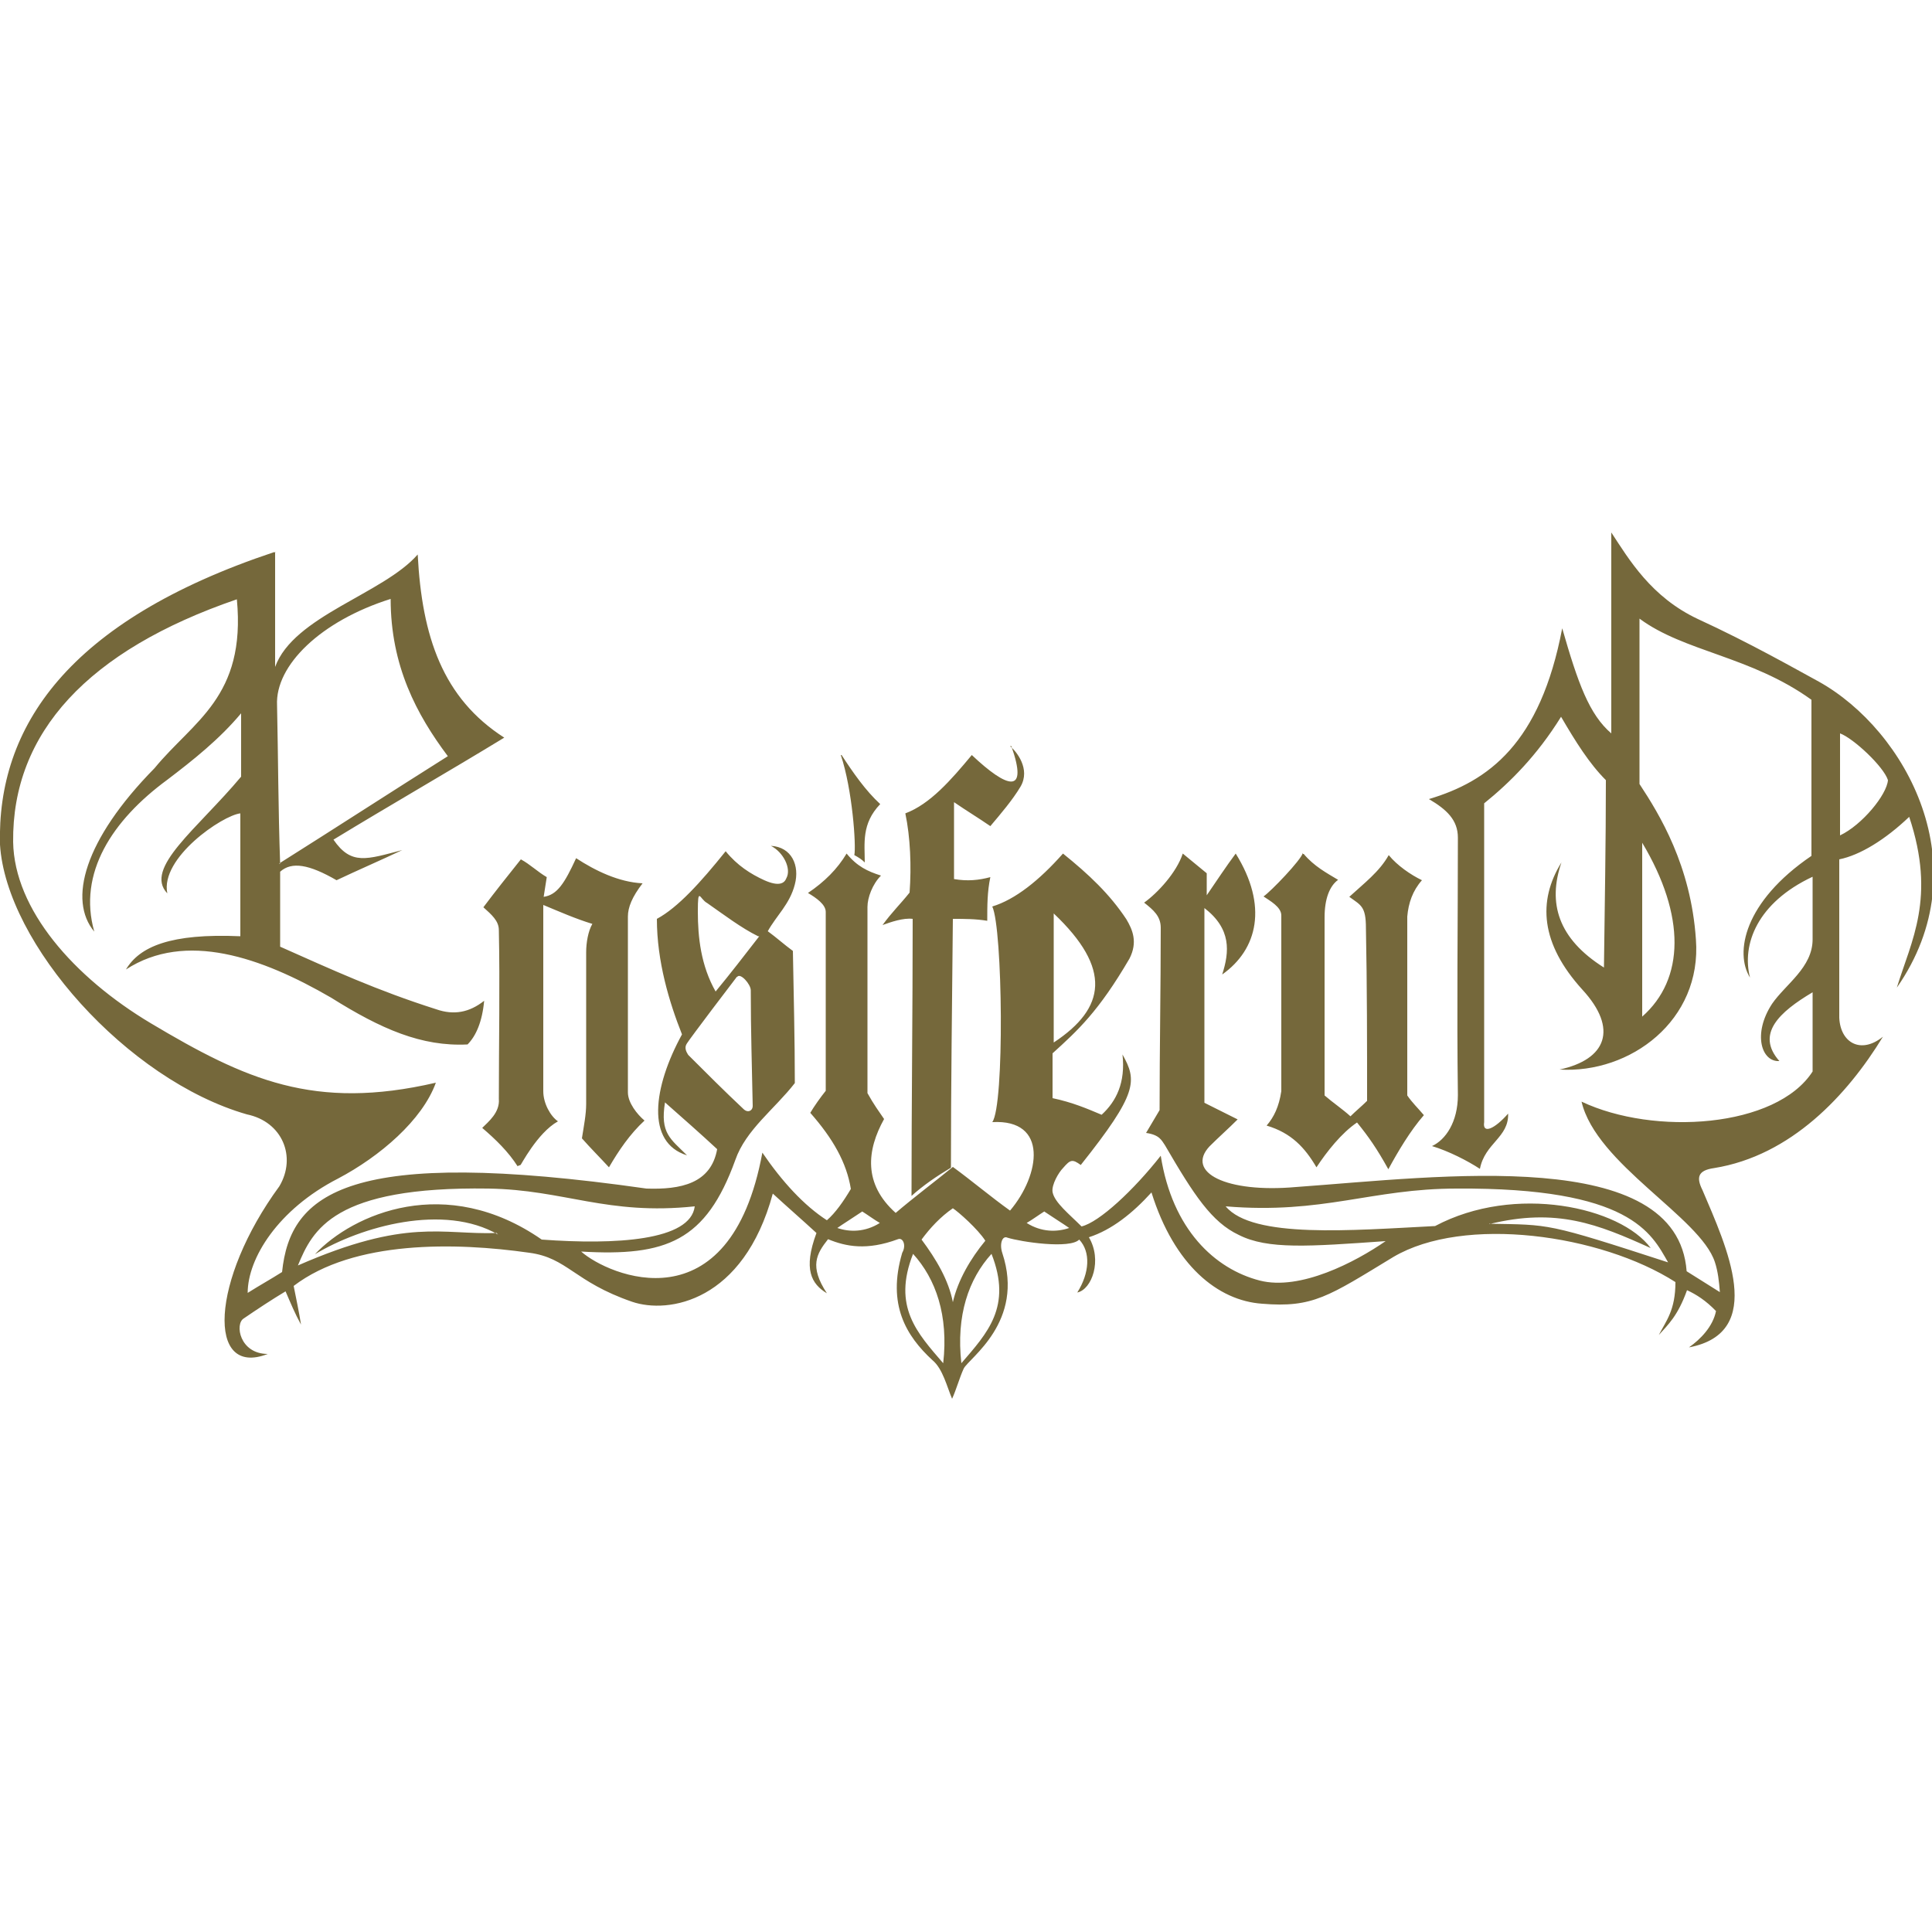
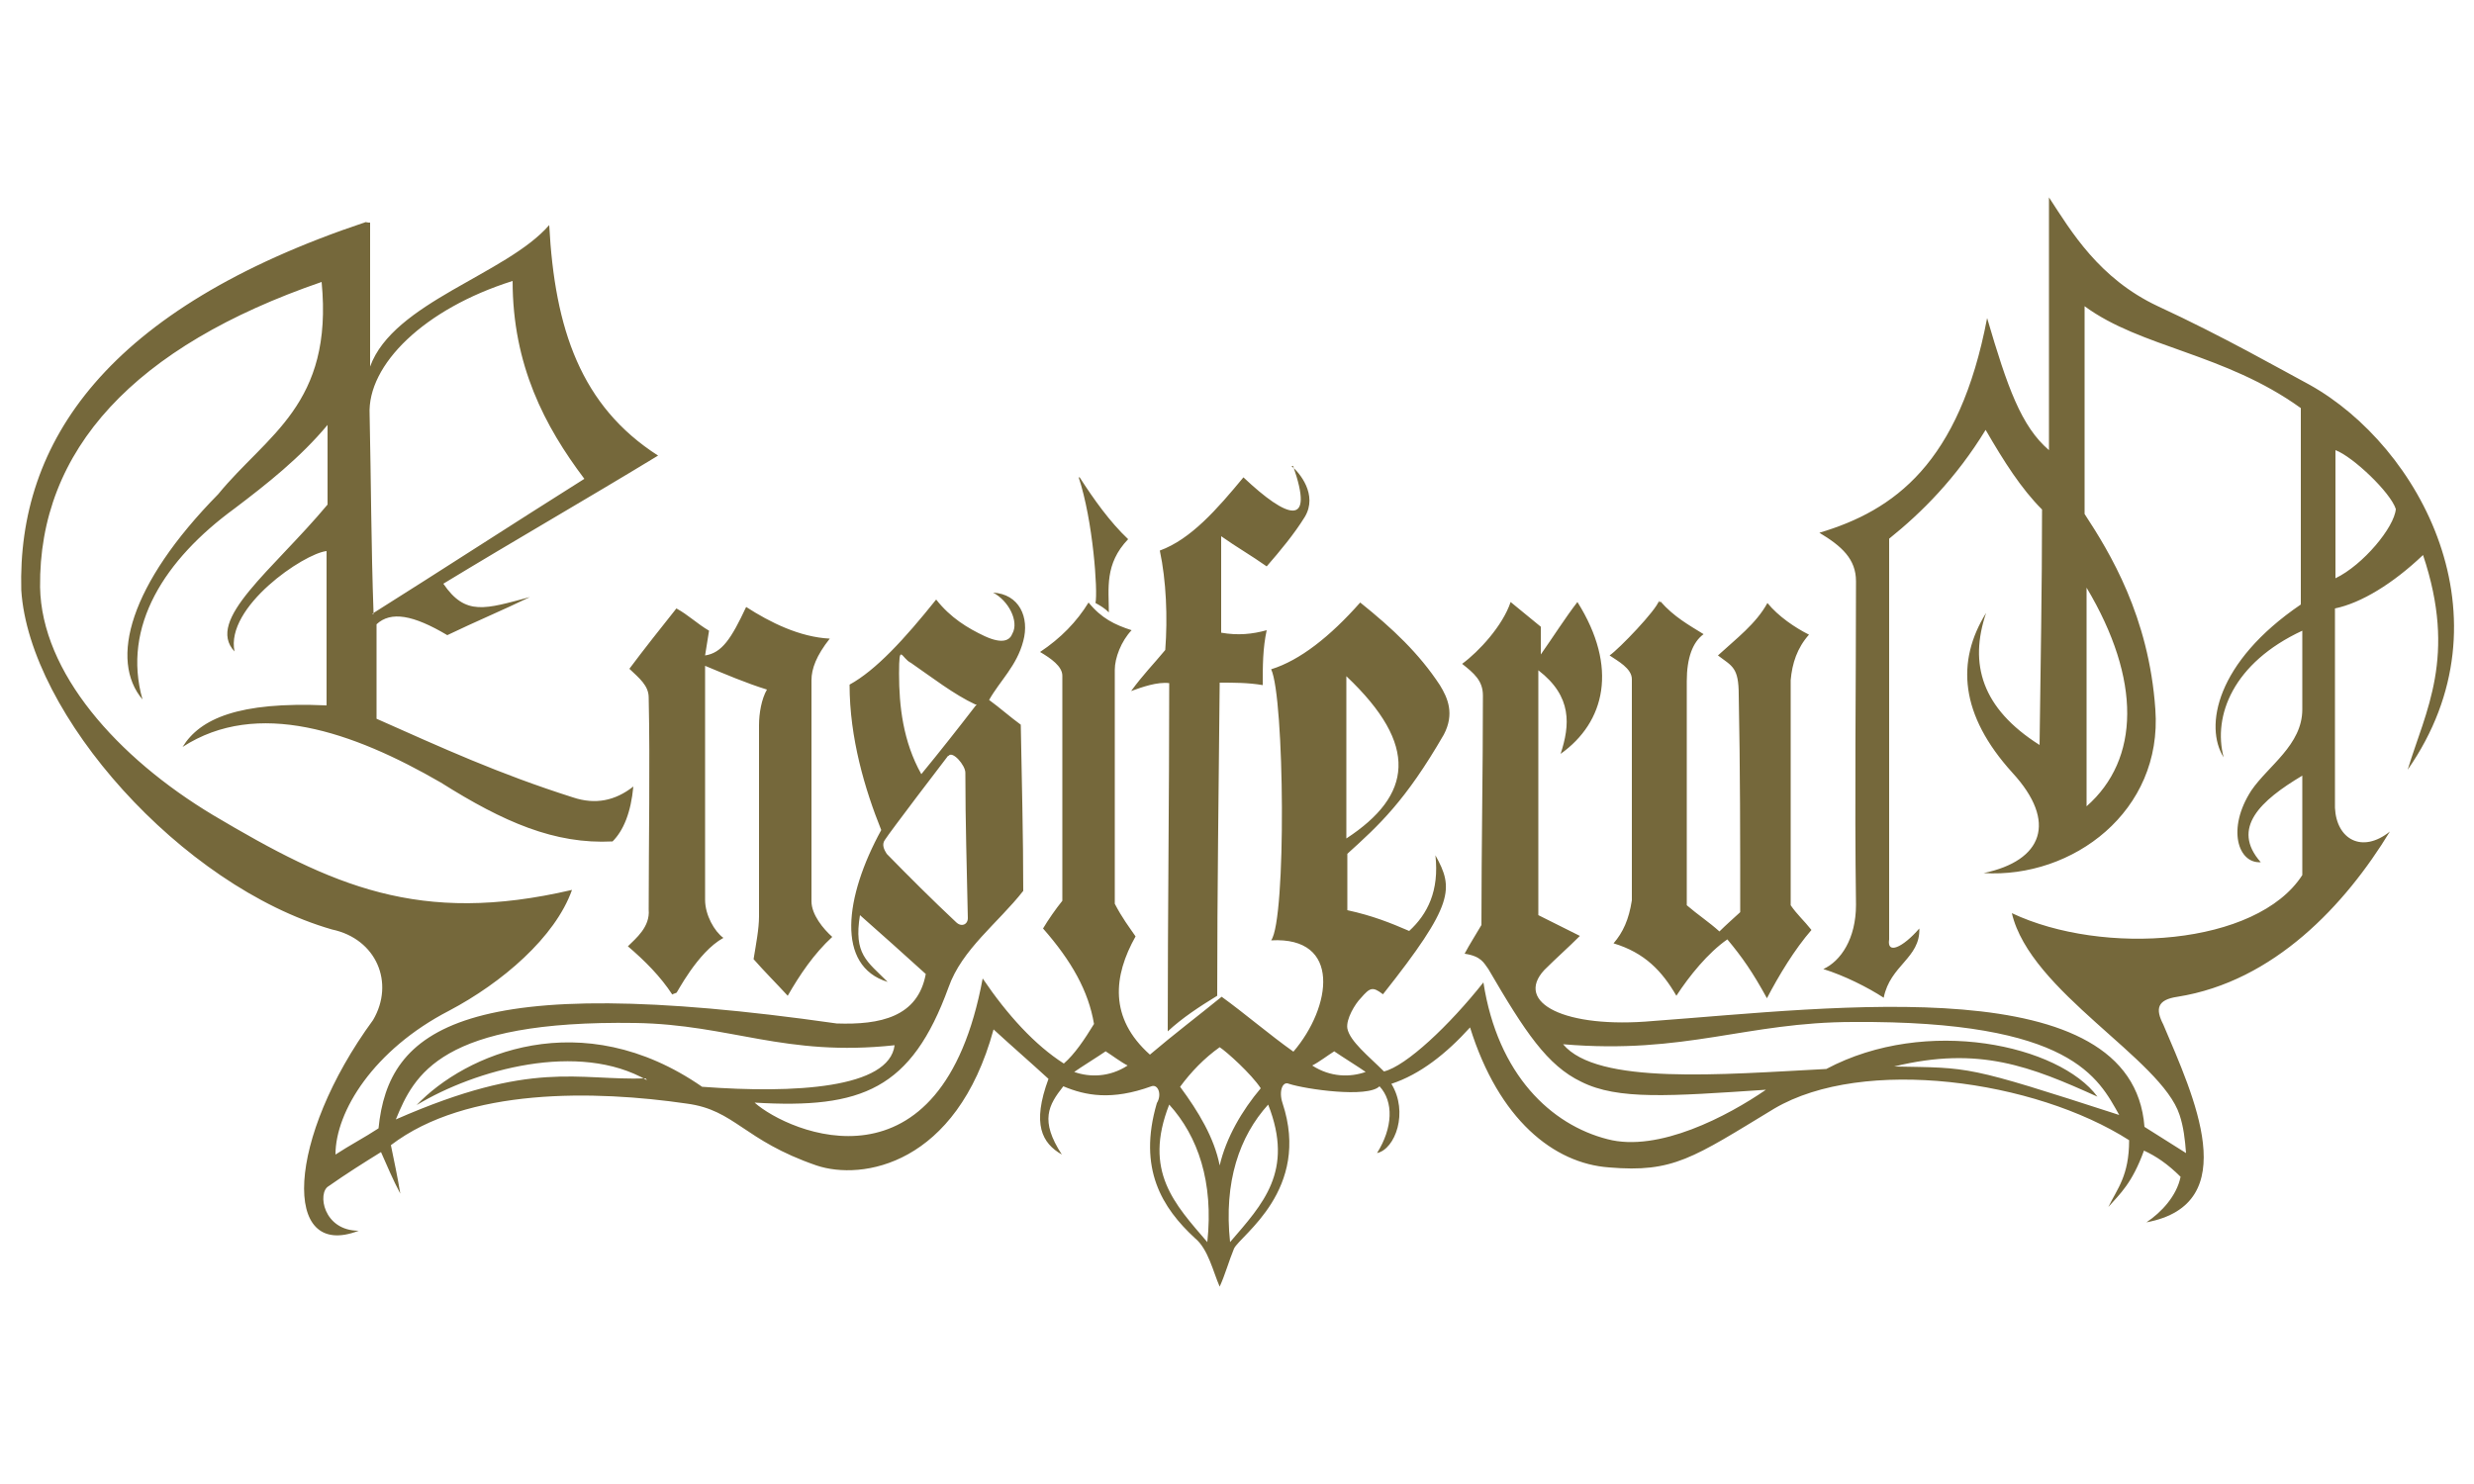
- <svg xmlns="http://www.w3.org/2000/svg" id="Calque_1" data-name="Calque 1" version="1.1" viewBox="0 0 500 500">
+ <svg xmlns="http://www.w3.org/2000/svg" id="Calque_1" data-name="Calque 1" version="1.1" viewBox="0 0 500 300">
  <defs>
    <style>
      .cls-1 {
        fill: #75683b;
        fill-rule: evenodd;
        stroke-width: 0px;
      }
    </style>
  </defs>
  <g id="surface1">
-     <path class="cls-1" d="M70.9,142.9C17.5,160.7-.8,188.2,0,218.6c1.6,25.6,32.9,60.9,63.9,69.8,9.2,1.9,12.9,11,8.4,18.6-17.8,24.3-18.9,49.6-3,43.4-7.3,0-8.6-7.8-6.2-9.2,3.5-2.4,7.3-4.9,10.8-7,1.3,3,2.4,5.7,4,8.6-.5-3.2-1.3-7-1.9-10,15.6-11.9,42-11.3,60.9-8.6,10,1.3,11.6,7.5,26.7,12.7,9.4,3.2,28.8,0,36.4-28,3.8,3.5,7.5,6.7,11.3,10.2-3.5,9.4-1.3,13.2,2.7,15.6-4.6-7-2.7-10.2.3-14,4.6,1.9,10,3,18.1,0,1.3-.5,2.2,1.6,1.1,3.5-4,13.5,1.1,21.6,7.8,27.8,2.7,2.2,3.8,7,5.1,10,1.1-2.4,1.9-5.4,3-7.8,1.3-2.7,15.9-12.1,10-29.9-.8-2.4,0-4.6,1.3-4,3.5,1.1,16.2,3,18.6.5,3,3.2,2.7,8.6-.5,13.7,3.8-.8,6.5-8.4,3-14.3,5.9-1.9,11.3-6.2,16.2-11.6,5.9,18.9,17.2,28,28.6,28.8,13.2,1.1,17.2-1.9,34-12.1,18.3-10.8,53.6-5.9,73,6.5,0,7.3-2.4,10-4.3,13.7,2.4-2.7,4.9-4.9,7.3-11.6,2.4,1.1,4.9,2.7,7.5,5.4-.8,4-4,7.3-7,9.4,20.2-3.8,9.7-26.1,3.5-40.7-1.6-3.2-1.3-5.1,3-5.7,19.9-3.2,34.5-18.9,43.7-34-5.7,4.6-11,1.6-11.3-4.9v-41c5.4-1.1,11.9-5.1,18.1-11,7,21,.5,32.1-3.2,44.2,21.8-31.3,2.4-66.6-20.2-79.2-5.9-3.2-17.8-10-31.3-16.2-12.1-5.7-17.8-15.4-22.4-22.4v52c-5.7-4.9-8.6-12.9-12.7-27.2-5.7,29.9-19.1,39.6-34.5,44.2,4.6,2.7,7.5,5.4,7.5,10,0,22.1-.3,44.5,0,66.6,0,7-3.2,11.6-6.7,13.2,4.3,1.3,9.2,3.8,12.4,5.9,1.3-6.7,7.5-8.1,7.3-14.3-3.5,4-6.7,5.4-6.2,2.2v-82.5c6.7-5.4,13.7-12.4,19.9-22.4,3.8,6.5,7.3,12.1,11.6,16.4,0,16.2-.3,32.3-.5,48.5-11.9-7.5-14.6-16.7-11-27.2-6.2,10-5.4,21,5.4,32.9,9.4,10.2,6.2,18.1-5.9,20.7,18.3,1.1,36.9-12.7,35.3-33.7-1.3-19.1-9.4-32.3-14.6-40.2v-42.8c11.6,8.6,28.8,9.7,44.5,21v40.4c-17.5,11.9-19.9,25.1-15.9,31.5-2.2-8.6,1.9-19.4,16.2-26.1v16.2c0,7.3-7,11.6-10.5,16.7-5.1,7.8-2.7,15.1,1.9,14.8-6.2-7,0-12.7,8.6-17.8v20.5c-9.4,14.6-41,16.7-59.8,7.8,3.8,16.2,30.7,29.9,34.5,41.5.8,2.4,1.1,5.1,1.3,7.8l-8.6-5.4c-2.4-32.6-63.6-24.5-101.1-21.8-18.1,1.6-28.6-3.8-22.4-10.5,2.4-2.4,4.9-4.6,7.3-7l-8.6-4.3v-50.4c7,5.4,6.5,11.3,4.6,17.2,9.2-6.5,11.9-17.8,3.5-31.3-2.4,3.2-5.1,7.3-7.5,10.8v-5.7c-1.9-1.6-4.3-3.5-6.2-5.1-1.6,4.9-6.5,10.2-10,12.7,2.4,1.9,4.3,3.5,4.3,6.5,0,15.6-.3,31.3-.3,47.2-1.1,1.9-2.4,4-3.5,5.9,3.5.5,4,1.9,4.9,3.2,7.5,12.9,12.1,19.9,19.1,23.2,7.5,3.8,18.1,3,38,1.6-7.8,5.4-22.1,12.9-32.6,10.2-11.6-3-22.6-13.2-25.6-32.3-7,8.9-15.9,17.2-20.5,18.3-3.2-3.2-7-6.2-7.5-8.9-.3-1.9,1.6-5.1,2.7-6.2,1.9-2.2,2.4-2.4,4.6-.8,14.8-18.6,14.6-21.8,10.8-28.6.8,7.3-1.6,12.1-5.4,15.6-3.8-1.6-7.5-3.2-12.7-4.3v-11.6c6.5-5.9,11.9-10.8,19.9-24.5,2.2-4.3.8-7.5-.8-10.2-4.3-6.5-9.7-11.6-16.4-17-6.2,7-12.4,11.9-18.3,13.7,2.7,5.7,3.2,51.5,0,55.8,14.6-.8,12.4,13.7,4.6,22.9-4.9-3.5-10-7.8-14.8-11.3-4.9,4-10,7.8-14.8,11.9-8.4-7.5-7.5-16.2-3-24.3-1.3-1.9-2.7-3.8-4.3-6.7v-48.2c0-2.4,1.3-5.9,3.5-8.1-3.5-1.1-6.2-2.4-8.9-5.7-2.4,4-5.7,7.3-10,10.2,2.2,1.3,4.6,3,4.6,4.9v46.3c-1.3,1.6-3,4-4,5.7,5.9,6.7,9.4,12.9,10.5,19.7-1.9,3.2-4,6.2-6.2,8.1-5.9-3.8-11.6-10-16.7-17.5-8.4,45.5-39.9,31.8-46.9,25.6,22.1,1.3,32.3-2.7,39.9-23.7,2.7-7.8,10.2-13.2,15.4-19.9,0-11.3-.3-22.9-.5-34.2-2.2-1.6-4.3-3.5-6.5-5.1,2.2-4,5.7-7,7-12.1,1.3-4.9-.8-9.7-6.2-10,3.2,1.6,5.4,5.9,4,8.4-.5,1.3-1.9,2.2-5.7.5-3.5-1.6-7-3.8-10-7.5-6.5,8.1-12.4,14.6-17.8,17.5,0,11,3.2,21.6,6.5,29.9-7.5,13.7-9.4,28,1.3,31.3-4.3-4.3-7-5.7-5.7-13.7,4.3,3.8,9.2,8.1,13.5,12.1-1.6,8.9-9.4,10.5-18.3,10.2-77.1-11-92.2,1.1-94.3,21.6-3,1.9-5.9,3.5-8.9,5.4,0-8.9,7.8-21.6,23.4-29.6,10.8-5.7,21.8-15.1,25.3-24.8-31.5,7.3-49.3-.8-73.8-15.4-19.9-11.9-35.3-29.4-35.6-46.9-.3-28.3,19.4-49.6,57.9-62.8,2.4,25.3-11.3,31.5-21.3,43.7-18.3,18.6-22.4,34.2-15.6,42.3-4.3-15.1,4.6-28.8,18.9-39.3,6.7-5.1,13.5-10.5,19.1-17.2v16.4c-11.3,13.5-25.3,23.7-19.1,30.2-1.9-9.2,14.3-20.2,18.9-20.7v31.8c-18.1-.8-26.1,2.7-29.6,8.6,15.4-10,35-3.2,53.1,7.3,12.9,8.1,23.4,12.7,35.3,12.1,2.2-2.2,3.8-5.9,4.3-11.3-3.8,3-7.8,3.8-12.4,2.2-15.4-4.9-26.9-10.2-40.4-16.2v-19.4c3-2.7,7.5-1.9,14.6,2.2,5.7-2.7,11.3-5.1,17-7.8-9.2,2.4-13.2,4-17.8-2.7,14.6-8.9,29.6-17.5,44.2-26.4-15.9-10.2-21.3-26.1-22.4-47.4-8.9,10.2-32.1,15.9-36.9,29.1v-29.6h.3ZM72.2,223.5c14.6-9.2,29.1-18.6,43.7-27.8-8.1-10.8-14.8-23.4-14.8-40.7-18.1,5.7-29.9,17.2-29.4,27.5.3,14,.3,26.9.8,41h-.3ZM128.6,319.1c-14.3.5-23.2-4-51.5,8.4,3.8-9.2,9.2-20.5,49.3-19.9,19.7.3,30.7,7,53.4,4.6-1.1,8.9-20.5,10-39.6,8.6-24.8-17.2-48.8-6.7-58.7,3.8,12.1-7.3,33.4-13.2,47.4-5.1l-.3-.3ZM134,301.9c-2.4-3.8-5.7-7-9.2-10,1.6-1.6,4.6-4,4.3-7.5,0-14.3.3-29.6,0-43.7,0-2.4-1.9-4-4-5.9,3-4,6.5-8.4,9.7-12.4,2.4,1.3,4.3,3.2,6.7,4.6l-.8,5.1c3.5-.5,5.4-3.5,8.4-10,4.9,3.2,11,6.2,17.2,6.5-2.7,3.5-3.8,6.2-3.8,8.6v45.5c0,2.7,2.4,5.7,4.3,7.3-3.8,3.5-6.7,7.8-9.2,12.1-2.2-2.4-4.9-5.1-7-7.5.5-3.2,1.1-6.2,1.1-8.9v-39.3c0-2.4.5-5.4,1.6-7.3-4.3-1.3-8.6-3.2-12.7-4.9v48.2c0,3.2,1.9,6.5,3.8,7.8-5.4,3-9.7,11.6-9.7,11.3l-.8.3ZM196.5,242.3c-3.8,4.9-7.5,9.7-11.3,14.3-3.8-6.7-4.6-14-4.6-20.7s.5-3.2,2.4-2.2c4.3,3,8.9,6.5,13.2,8.6h.3ZM190.8,252.8c.8-1.1,3.5,1.9,3.5,3.5,0,10.5.3,19.7.5,29.9,0,1.3-1.3,1.9-2.4.8-4.9-4.6-9.7-9.4-14.3-14-.5-.8-1.1-1.9-.3-3,.8-1.3,12.1-16.2,12.9-17.2ZM217.8,195.4c3,4.6,6.2,9.2,10,12.7-4.9,5.1-4,10.2-4,15.1-.8-.8-1.6-1.3-2.7-1.9.5-2.4-.5-17-3.5-25.9h.3ZM261.7,193c4.6,12.9-1.1,11-10.2,2.4-5.4,6.5-10.8,12.7-17.2,15.1,1.3,6.2,1.6,13.7,1.1,20.5-2.4,3-4.6,5.1-7,8.4,2.2-.8,5.4-1.9,7.8-1.6,0,23.7-.3,47.7-.3,71.7,3-2.7,6.5-5.1,10.2-7.3,0-21.6.3-42.3.5-64.4,3,0,5.9,0,8.9.5,0-4,0-7.5.8-11.3-3,.8-5.9,1.1-9.4.5v-19.9c3.2,2.2,6.2,4,9.4,6.2,2.7-3.2,5.7-6.7,7.8-10.2,2.7-4.6-1.1-9.2-2.7-10.5h.3ZM223.1,313.5c1.3.8,3.2,2.2,4.6,3-3.8,2.4-7.8,2.4-11,1.3,1.1-.8,4.9-3.2,6.5-4.3ZM270.3,313.5c-1.3.8-3.2,2.2-4.6,3,3.8,2.4,7.8,2.4,11,1.3-1.1-.8-4.9-3.2-6.5-4.3ZM246.6,312.7c-3.2,2.2-5.9,5.1-8.1,8.1,3.8,5.1,7,10.5,8.1,16.2,1.3-5.7,4.6-11.3,8.4-15.9-1.9-3-7-7.5-8.4-8.4ZM236.3,324.5c5.9,6.5,9.2,15.9,7.8,28.3-6.7-7.8-13.2-14.6-7.8-28.3ZM256.6,324.5c-5.9,6.5-9.2,15.9-7.8,28.3,6.7-7.8,13.2-14.6,7.8-28.3ZM272.7,236.4c15.1,14.3,13.5,24.5,0,33.4,0,0,0-33.4,0-33.4ZM337.4,221c2.7,3.2,5.9,4.9,8.9,6.7-2.2,1.6-3.5,4.9-3.5,9.7v46.1c2.2,1.9,4.6,3.5,6.7,5.4,1.3-1.3,3-2.7,4.3-4,0-14.8,0-29.6-.3-44.7,0-5.7-1.3-5.9-4.3-8.1,3.8-3.5,7.8-6.5,10.2-10.8,2.2,2.7,5.7,5.1,8.6,6.5-2.4,2.7-3.5,5.9-3.8,9.4v46.3c1.3,1.9,2.7,3.2,4.3,5.1-3.5,4-6.7,9.4-9.2,14-3-5.4-5.1-8.4-8.1-12.1-4,2.7-7.8,7.5-10.5,11.6-3-5.1-6.5-8.9-12.9-10.8,1.9-2.2,3.2-4.9,3.8-8.9v-45.5c0-2.2-3-3.8-4.6-4.9,1.9-1.3,9.7-9.4,10.2-11.3v.3ZM385.4,316.7c15.9.3,14.6-.3,46.3,10-4.3-7.5-9.7-19.4-54.7-19.1-22.1,0-34.5,6.7-59.8,4.6,7,8.4,32.6,6.2,54.2,5.1,20.7-11,48-4.9,55.8,5.7-13.7-6.2-24.3-10.5-41.8-6.2ZM425,218.1c11.3,18.9,11,35.3,0,45,0,0,0-45.3,0-45ZM476.2,189.8v26.4c5.7-2.7,12.1-10.5,12.4-14.3-1.1-3.5-8.9-10.8-12.4-12.1" />
+     <path class="cls-1" d="M73.9,44.9C21.5,62.4,3.5,89.4,4.3,119.3c1.6,25.1,32.3,59.8,62.8,68.6,9,1.9,12.7,10.8,8.3,18.3-17.5,23.9-18.6,48.7-2.9,42.6-7.2,0-8.4-7.7-6.1-9,3.4-2.4,7.2-4.8,10.6-6.9,1.3,2.9,2.4,5.6,3.9,8.4-.5-3.1-1.3-6.9-1.9-9.8,15.3-11.7,41.3-11.1,59.8-8.4,9.8,1.3,11.4,7.4,26.2,12.5,9.2,3.1,28.3,0,35.8-27.5,3.7,3.4,7.4,6.6,11.1,10-3.4,9.2-1.3,13,2.7,15.3-4.5-6.9-2.7-10,.3-13.8,4.5,1.9,9.8,2.9,17.8,0,1.3-.5,2.2,1.6,1.1,3.4-3.9,13.3,1.1,21.2,7.7,27.3,2.7,2.2,3.7,6.9,5,9.8,1.1-2.4,1.9-5.3,2.9-7.7,1.3-2.7,15.6-11.9,9.8-29.4-.8-2.4,0-4.5,1.3-3.9,3.4,1.1,15.9,2.9,18.3.5,2.9,3.1,2.7,8.4-.5,13.5,3.7-.8,6.4-8.3,2.9-14,5.8-1.9,11.1-6.1,15.9-11.4,5.8,18.6,16.9,27.5,28.1,28.3,13,1.1,16.9-1.9,33.4-11.9,18-10.6,52.6-5.8,71.7,6.4,0,7.2-2.4,9.8-4.2,13.5,2.4-2.7,4.8-4.8,7.2-11.4,2.4,1.1,4.8,2.7,7.4,5.3-.8,3.9-3.9,7.2-6.9,9.2,19.8-3.7,9.5-25.6,3.4-40-1.6-3.1-1.3-5,2.9-5.6,19.5-3.1,33.9-18.6,42.9-33.4-5.6,4.5-10.8,1.6-11.1-4.8v-40.3c5.3-1.1,11.7-5,17.8-10.8,6.9,20.6.5,31.5-3.1,43.4,21.4-30.7,2.4-65.4-19.8-77.8-5.8-3.1-17.5-9.8-30.7-15.9-11.9-5.6-17.5-15.1-22-22v51.1c-5.6-4.8-8.4-12.7-12.5-26.7-5.6,29.4-18.8,38.9-33.9,43.4,4.5,2.7,7.4,5.3,7.4,9.8,0,21.7-.3,43.7,0,65.4,0,6.9-3.1,11.4-6.6,13,4.2,1.3,9,3.7,12.2,5.8,1.3-6.6,7.4-8,7.2-14-3.4,3.9-6.6,5.3-6.1,2.2v-81c6.6-5.3,13.5-12.2,19.5-22,3.7,6.4,7.2,11.9,11.4,16.1,0,15.9-.3,31.7-.5,47.6-11.7-7.4-14.3-16.4-10.8-26.7-6.1,9.8-5.3,20.6,5.3,32.3,9.2,10,6.1,17.8-5.8,20.3,18,1.1,36.2-12.5,34.7-33.1-1.3-18.8-9.2-31.7-14.3-39.5v-42c11.4,8.4,28.3,9.5,43.7,20.6v39.7c-17.2,11.7-19.5,24.7-15.6,30.9-2.2-8.4,1.9-19.1,15.9-25.6v15.9c0,7.2-6.9,11.4-10.3,16.4-5,7.7-2.7,14.8,1.9,14.5-6.1-6.9,0-12.5,8.4-17.5v20.1c-9.2,14.3-40.3,16.4-58.7,7.7,3.7,15.9,30.2,29.4,33.9,40.8.8,2.4,1.1,5,1.3,7.7l-8.4-5.3c-2.4-32-62.5-24.1-99.3-21.4-17.8,1.6-28.1-3.7-22-10.3,2.4-2.4,4.8-4.5,7.2-6.9l-8.4-4.2v-49.5c6.9,5.3,6.4,11.1,4.5,16.9,9-6.4,11.7-17.5,3.4-30.7-2.4,3.1-5,7.2-7.4,10.6v-5.6c-1.9-1.6-4.2-3.4-6.1-5-1.6,4.8-6.4,10-9.8,12.5,2.4,1.9,4.2,3.4,4.2,6.4,0,15.3-.3,30.7-.3,46.4-1.1,1.9-2.4,3.9-3.4,5.8,3.4.5,3.9,1.9,4.8,3.1,7.4,12.7,11.9,19.5,18.8,22.8,7.4,3.7,17.8,2.9,37.3,1.6-7.7,5.3-21.7,12.7-32,10-11.4-2.9-22.2-13-25.1-31.7-6.9,8.7-15.6,16.9-20.1,18-3.1-3.1-6.9-6.1-7.4-8.7-.3-1.9,1.6-5,2.7-6.1,1.9-2.2,2.4-2.4,4.5-.8,14.5-18.3,14.3-21.4,10.6-28.1.8,7.2-1.6,11.9-5.3,15.3-3.7-1.6-7.4-3.1-12.5-4.2v-11.4c6.4-5.8,11.7-10.6,19.5-24.1,2.2-4.2.8-7.4-.8-10-4.2-6.4-9.5-11.4-16.1-16.7-6.1,6.9-12.2,11.7-18,13.5,2.7,5.6,3.1,50.6,0,54.8,14.3-.8,12.2,13.5,4.5,22.5-4.8-3.4-9.8-7.7-14.5-11.1-4.8,3.9-9.8,7.7-14.5,11.7-8.3-7.4-7.4-15.9-2.9-23.9-1.3-1.9-2.7-3.7-4.2-6.6v-47.3c0-2.4,1.3-5.8,3.4-8-3.4-1.1-6.1-2.4-8.7-5.6-2.4,3.9-5.6,7.2-9.8,10,2.2,1.3,4.5,2.9,4.5,4.8v45.5c-1.3,1.6-2.9,3.9-3.9,5.6,5.8,6.6,9.2,12.7,10.3,19.3-1.9,3.1-3.9,6.1-6.1,8-5.8-3.7-11.4-9.8-16.4-17.2-8.3,44.7-39.2,31.2-46.1,25.1,21.7,1.3,31.7-2.7,39.2-23.3,2.7-7.7,10-13,15.1-19.5,0-11.1-.3-22.5-.5-33.6-2.2-1.6-4.2-3.4-6.4-5,2.2-3.9,5.6-6.9,6.9-11.9,1.3-4.8-.8-9.5-6.1-9.8,3.1,1.6,5.3,5.8,3.9,8.3-.5,1.3-1.9,2.2-5.6.5-3.4-1.6-6.9-3.7-9.8-7.4-6.4,8-12.2,14.3-17.5,17.2,0,10.8,3.1,21.2,6.4,29.4-7.4,13.5-9.2,27.5,1.3,30.7-4.2-4.2-6.9-5.6-5.6-13.5,4.2,3.7,9,8,13.3,11.9-1.6,8.7-9.2,10.3-18,10-75.7-10.8-90.6,1.1-92.6,21.2-2.9,1.9-5.8,3.4-8.7,5.3,0-8.7,7.7-21.2,23-29.1,10.6-5.6,21.4-14.8,24.8-24.4-30.9,7.2-48.4-.8-72.5-15.1-19.5-11.7-34.7-28.9-35-46.1-.3-27.8,19.1-48.7,56.9-61.7,2.4,24.8-11.1,30.9-20.9,42.9-18,18.3-22,33.6-15.3,41.5-4.2-14.8,4.5-28.3,18.6-38.6,6.6-5,13.3-10.3,18.8-16.9v16.1c-11.1,13.3-24.8,23.3-18.8,29.7-1.9-9,14-19.8,18.6-20.3v31.2c-17.8-.8-25.6,2.7-29.1,8.4,15.1-9.8,34.4-3.1,52.2,7.2,12.7,8,23,12.5,34.7,11.9,2.2-2.2,3.7-5.8,4.2-11.1-3.7,2.9-7.7,3.7-12.2,2.2-15.1-4.8-26.4-10-39.7-15.9v-19.1c2.9-2.7,7.4-1.9,14.3,2.2,5.6-2.7,11.1-5,16.7-7.7-9,2.4-13,3.9-17.5-2.7,14.3-8.7,29.1-17.2,43.4-25.9-15.6-10-20.9-25.6-22-46.6-8.7,10-31.5,15.6-36.2,28.6v-29.1h.3-.6ZM75.2,124.1c14.3-9,28.6-18.3,42.9-27.3-8-10.6-14.5-23-14.5-40-17.8,5.6-29.4,16.9-28.9,27,.3,13.8.3,26.4.8,40.3,0,0-.3,0-.3,0ZM130.6,218c-14,.5-22.8-3.9-50.6,8.3,3.7-9,9-20.1,48.4-19.5,19.3.3,30.2,6.9,52.4,4.5-1.1,8.7-20.1,9.8-38.9,8.4-24.4-16.9-47.9-6.6-57.7,3.7,11.9-7.2,32.8-13,46.6-5l-.3-.3h0ZM135.9,201.1c-2.4-3.7-5.6-6.9-9-9.8,1.6-1.6,4.5-3.9,4.2-7.4,0-14,.3-29.1,0-42.9,0-2.4-1.9-3.9-3.9-5.8,2.9-3.9,6.4-8.3,9.5-12.2,2.4,1.3,4.2,3.1,6.6,4.5l-.8,5c3.4-.5,5.3-3.4,8.3-9.8,4.8,3.1,10.8,6.1,16.9,6.4-2.7,3.4-3.7,6.1-3.7,8.4v44.7c0,2.7,2.4,5.6,4.2,7.2-3.7,3.4-6.6,7.7-9,11.9-2.2-2.4-4.8-5-6.9-7.4.5-3.1,1.1-6.1,1.1-8.7v-38.6c0-2.4.5-5.3,1.6-7.2-4.2-1.3-8.4-3.1-12.5-4.8v47.3c0,3.1,1.9,6.4,3.7,7.7-5.3,2.9-9.5,11.4-9.5,11.1l-.8.3h0ZM197.3,142.5c-3.7,4.8-7.4,9.5-11.1,14-3.7-6.6-4.5-13.8-4.5-20.3s.5-3.1,2.4-2.2c4.2,2.9,8.7,6.4,13,8.4h.3ZM191.7,152.8c.8-1.1,3.4,1.9,3.4,3.4,0,10.3.3,19.3.5,29.4,0,1.3-1.3,1.9-2.4.8-4.8-4.5-9.5-9.2-14-13.8-.5-.8-1.1-1.9-.3-2.9.8-1.3,11.9-15.9,12.7-16.9h0ZM218.2,96.5c2.9,4.5,6.1,9,9.8,12.5-4.8,5-3.9,10-3.9,14.8-.8-.8-1.6-1.3-2.7-1.9.5-2.4-.5-16.7-3.4-25.4h.3,0ZM261.3,94.1c4.5,12.7-1.1,10.8-10,2.4-5.3,6.4-10.6,12.5-16.9,14.8,1.3,6.1,1.6,13.5,1.1,20.1-2.4,2.9-4.5,5-6.9,8.3,2.2-.8,5.3-1.9,7.7-1.6,0,23.3-.3,46.8-.3,70.4,2.9-2.7,6.4-5,10-7.2,0-21.2.3-41.5.5-63.3,2.9,0,5.8,0,8.7.5,0-3.9,0-7.4.8-11.1-2.9.8-5.8,1.1-9.2.5v-19.5c3.1,2.2,6.1,3.9,9.2,6.1,2.7-3.1,5.6-6.6,7.7-10,2.7-4.5-1.1-9-2.7-10.3h.3ZM223.4,212.5c1.3.8,3.1,2.2,4.5,2.9-3.7,2.4-7.7,2.4-10.8,1.3,1.1-.8,4.8-3.1,6.4-4.2h0ZM269.7,212.5c-1.3.8-3.1,2.2-4.5,2.9,3.7,2.4,7.7,2.4,10.8,1.3-1.1-.8-4.8-3.1-6.4-4.2h0ZM246.5,211.7c-3.1,2.2-5.8,5-8,8,3.7,5,6.9,10.3,8,15.9,1.3-5.6,4.5-11.1,8.3-15.6-1.9-2.9-6.9-7.4-8.3-8.3h0ZM236.3,223.3c5.8,6.4,9,15.6,7.7,27.8-6.6-7.7-13-14.3-7.7-27.8ZM256.3,223.3c-5.8,6.4-9,15.6-7.7,27.8,6.6-7.7,13-14.3,7.7-27.8ZM272.1,136.7c14.8,14,13.3,24.1,0,32.8v-32.8ZM335.6,121.6c2.7,3.1,5.8,4.8,8.7,6.6-2.2,1.6-3.4,4.8-3.4,9.5v45.3c2.2,1.9,4.5,3.4,6.6,5.3,1.3-1.3,2.9-2.7,4.2-3.9,0-14.5,0-29.1-.3-43.9,0-5.6-1.3-5.8-4.2-8,3.7-3.4,7.7-6.4,10-10.6,2.2,2.7,5.6,5,8.4,6.4-2.4,2.7-3.4,5.8-3.7,9.2v45.5c1.3,1.9,2.7,3.1,4.2,5-3.4,3.9-6.6,9.2-9,13.8-2.9-5.3-5-8.3-8-11.9-3.9,2.7-7.7,7.4-10.3,11.4-2.9-5-6.4-8.7-12.7-10.6,1.9-2.2,3.1-4.8,3.7-8.7v-44.7c0-2.2-2.9-3.7-4.5-4.8,1.9-1.3,9.5-9.2,10-11.1v.3h.2ZM382.8,215.6c15.6.3,14.3-.3,45.5,9.8-4.2-7.4-9.5-19.1-53.7-18.8-21.7,0-33.9,6.6-58.7,4.5,6.9,8.3,32,6.1,53.2,5,20.3-10.8,47.1-4.8,54.8,5.6-13.5-6.1-23.9-10.3-41.1-6.1h0ZM421.7,118.8c11.1,18.6,10.8,34.7,0,44.2,0,0,0-44.5,0-44.2ZM472,91v25.9c5.6-2.7,11.9-10.3,12.2-14-1.1-3.4-8.7-10.6-12.2-11.9" />
  </g>
</svg>
